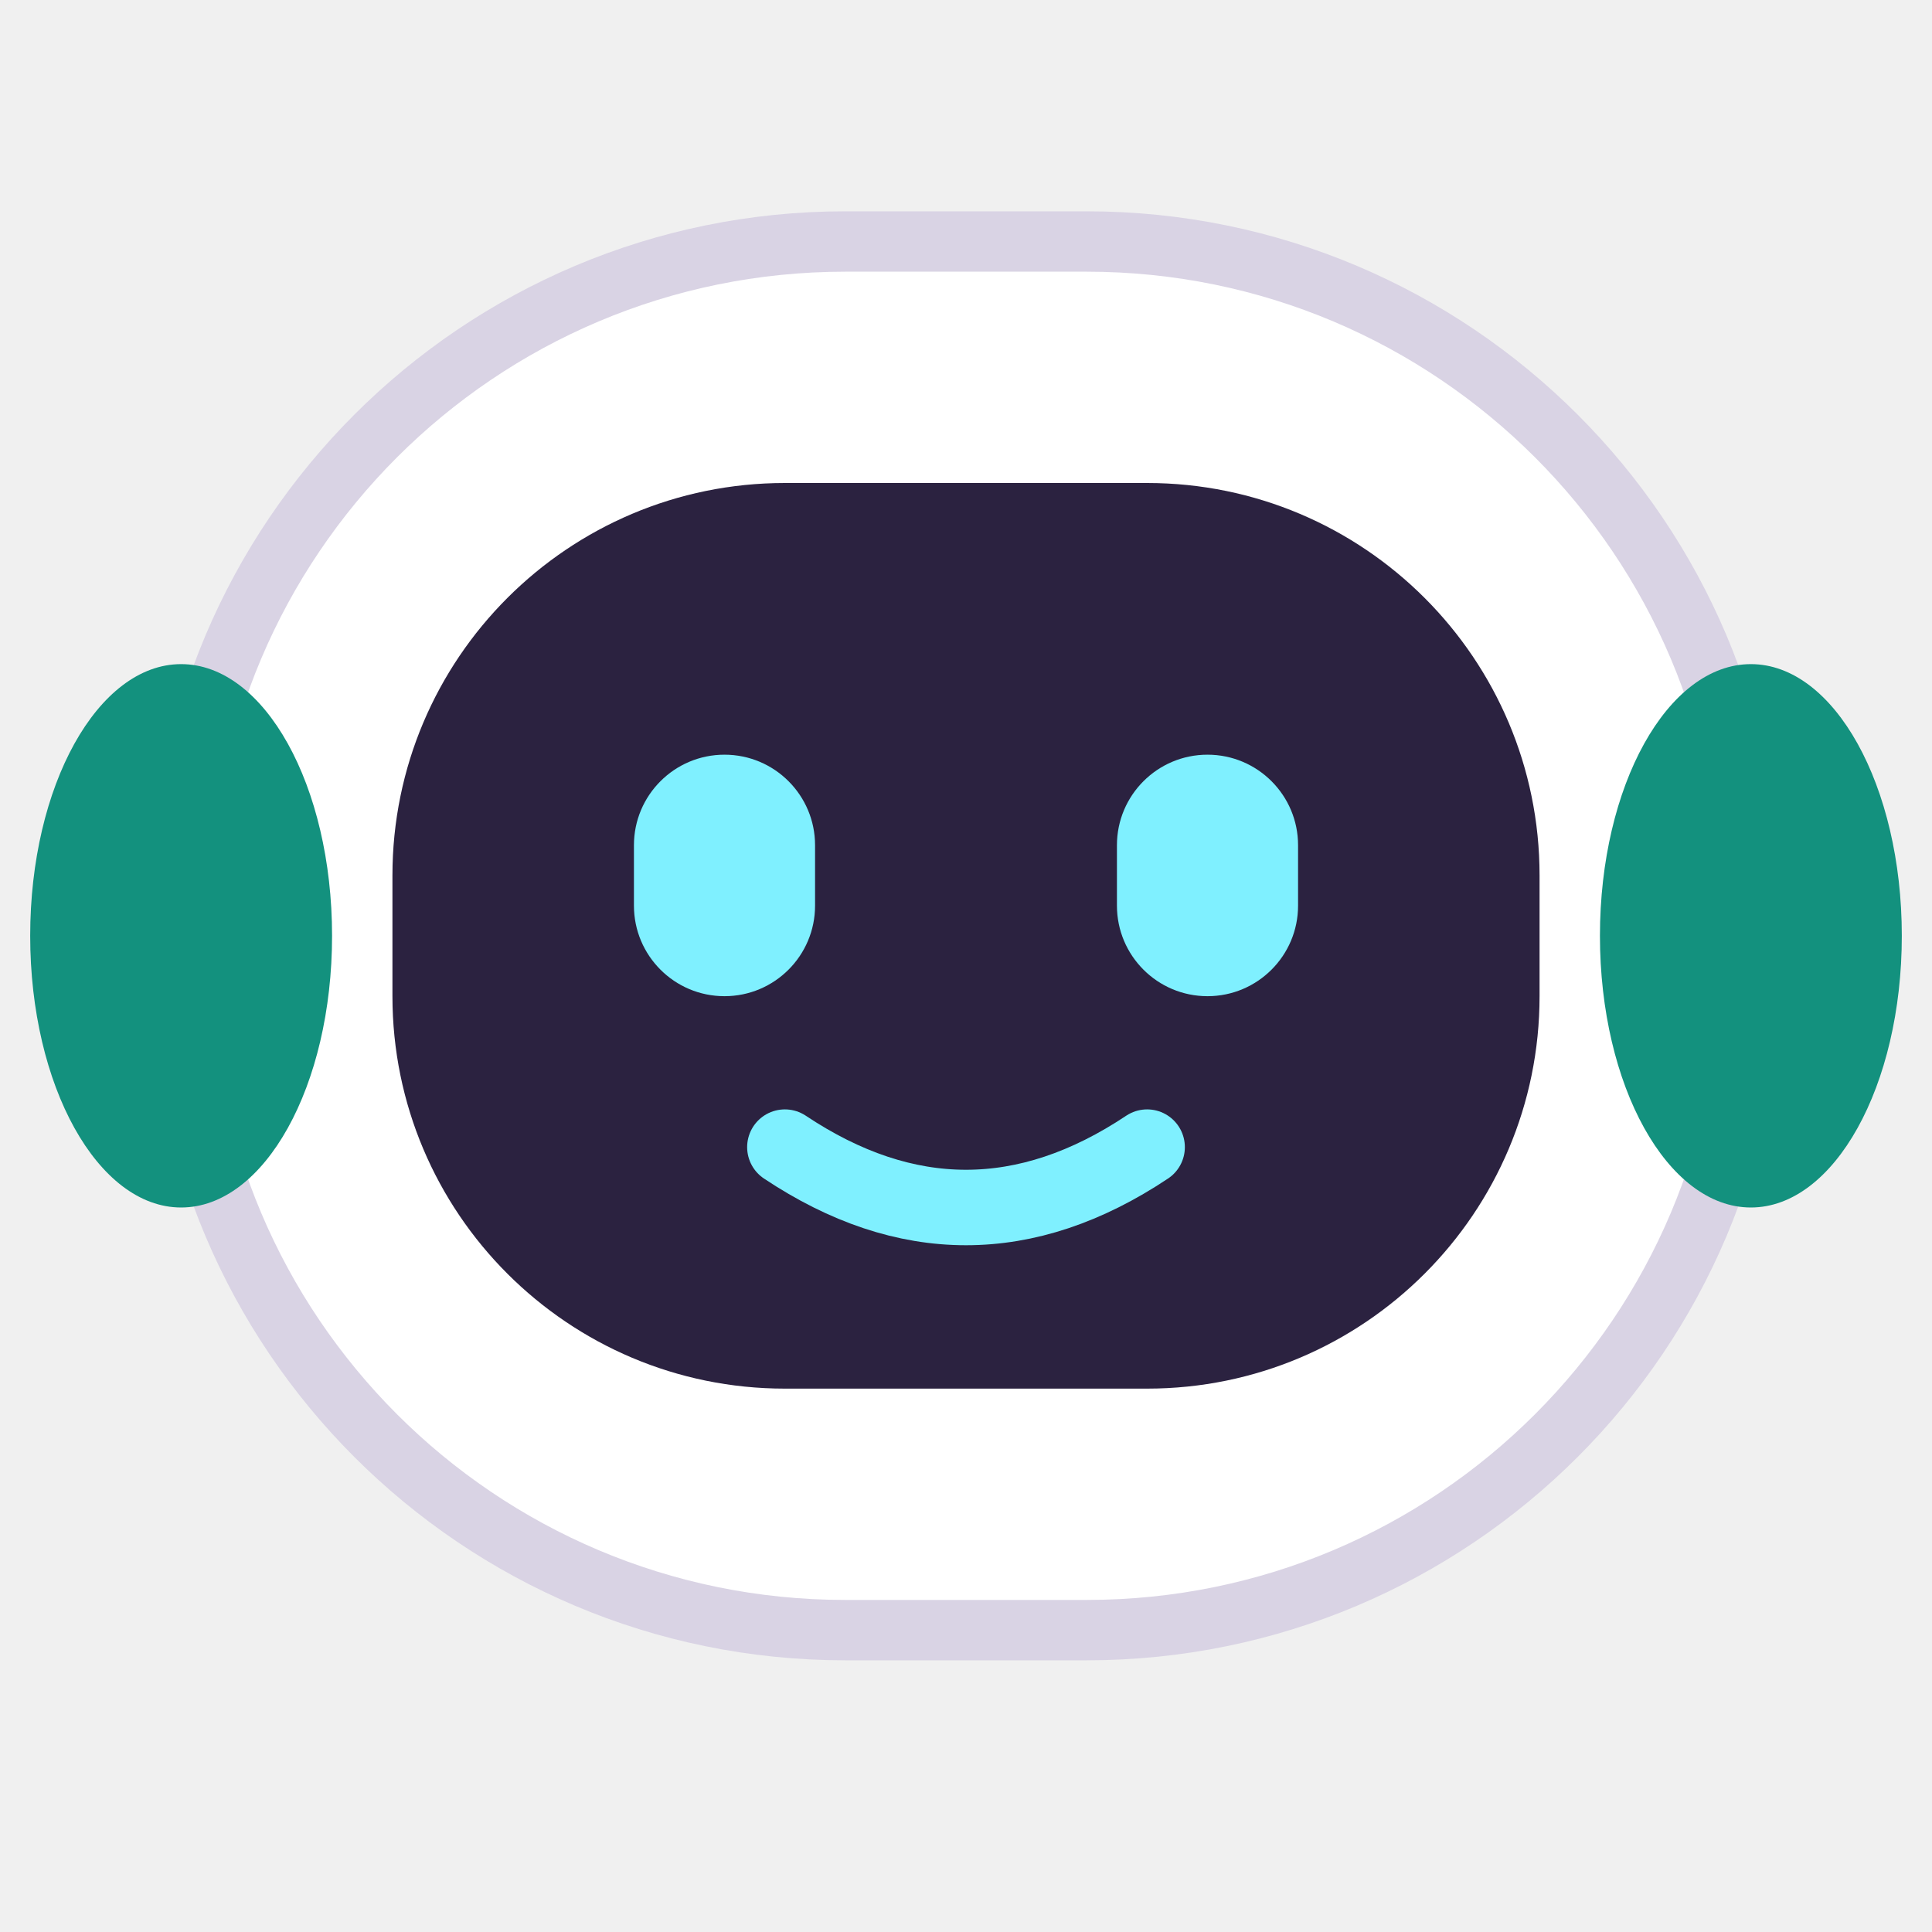
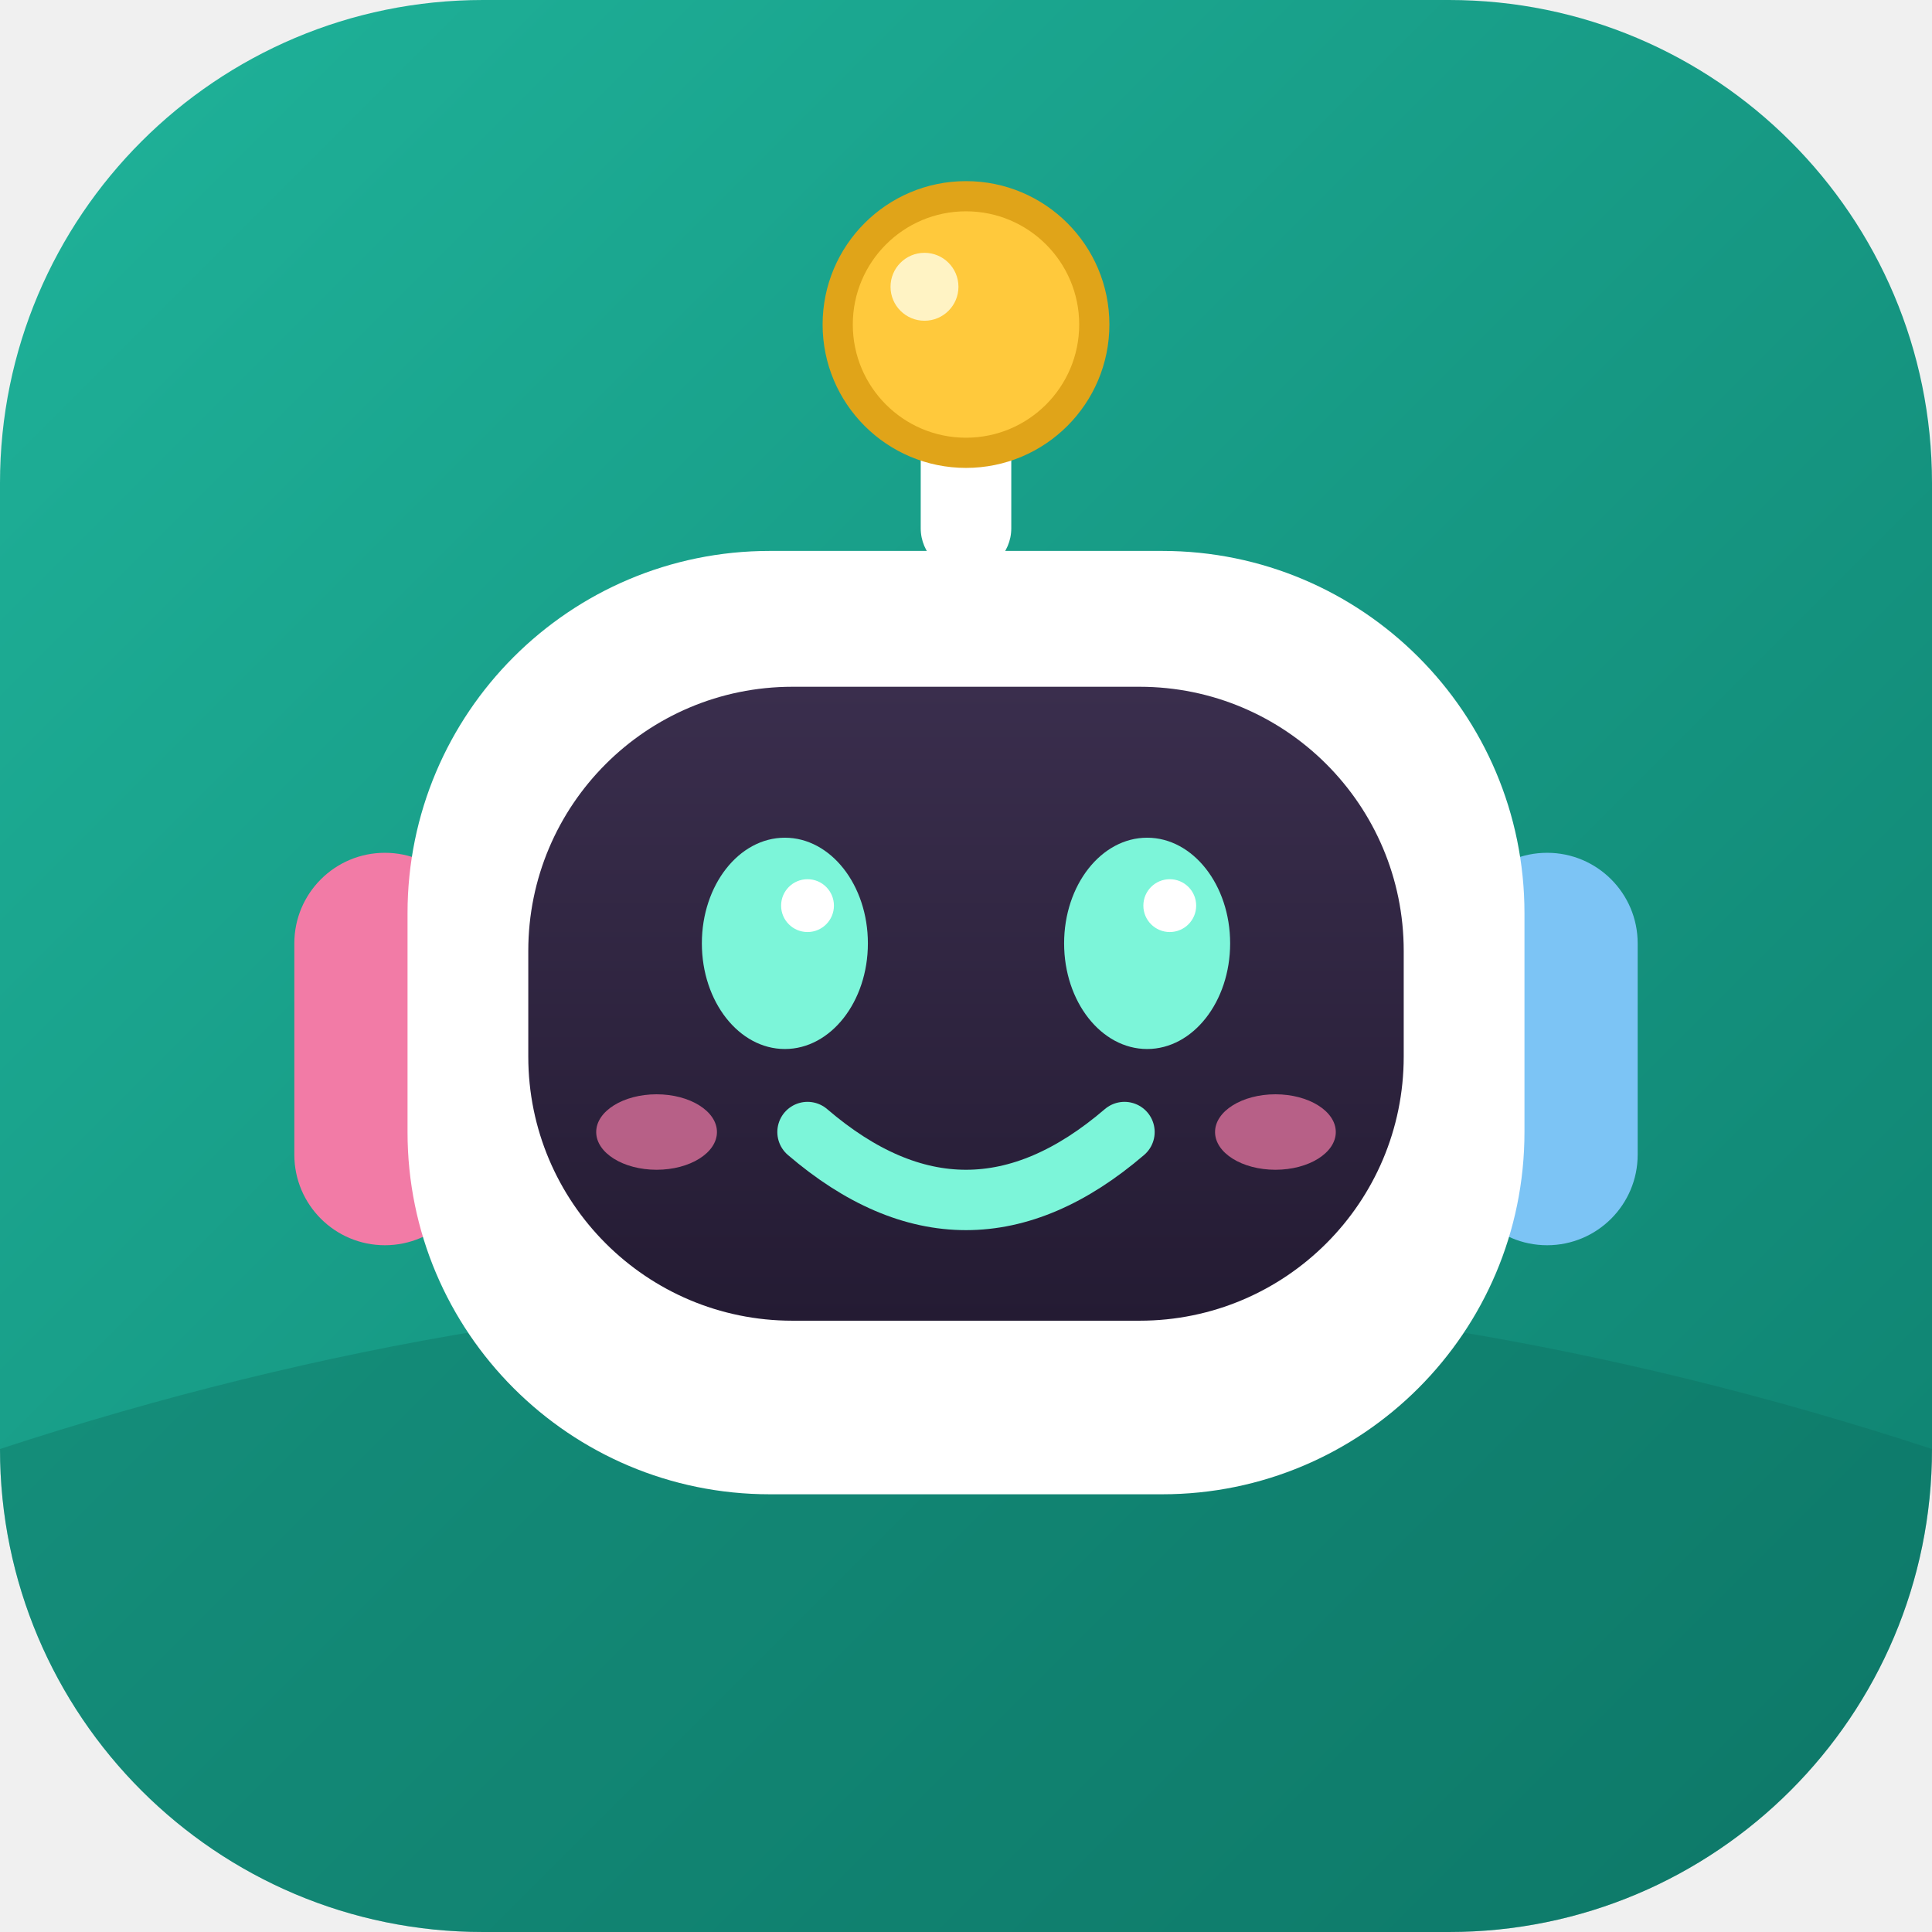
- <svg xmlns="http://www.w3.org/2000/svg" viewBox="0 0 64 64">
-   <rect x="6" y="8" width="52" height="46" rx="22" fill="#FFFFFF" stroke="#D9D3E4" stroke-width="2" />
-   <ellipse cx="6" cy="31" rx="5" ry="9" fill="#13917E" />
-   <ellipse cx="58" cy="31" rx="5" ry="9" fill="#13917E" />
-   <rect x="13" y="16" width="38" height="30" rx="13" fill="#2B2240" />
-   <rect x="21" y="25" width="6" height="8" rx="3" fill="#7FF0FF" />
-   <rect x="37" y="25" width="6" height="8" rx="3" fill="#7FF0FF" />
-   <path d="M26 38 Q32 42 38 38" stroke="#7FF0FF" stroke-width="2.5" fill="none" stroke-linecap="round" />
+ <svg xmlns="http://www.w3.org/2000/svg" viewBox="0 0 512 512">
+   <defs>
+     <linearGradient id="kiddo-tile" x1="0" y1="0" x2="1" y2="1">
+       <stop offset="0" stop-color="#1FB39A" />
+       <stop offset="1" stop-color="#0E7F6E" />
+     </linearGradient>
+     <linearGradient id="kiddo-screen" x1="0" y1="0" x2="0" y2="1">
+       <stop offset="0" stop-color="#3A2E4D" />
+       <stop offset="1" stop-color="#241B33" />
+     </linearGradient>
+     <clipPath id="kiddo-clip">
+       <rect width="512" height="512" rx="128" />
+     </clipPath>
+   </defs>
+   <rect width="512" height="512" rx="128" fill="url(#kiddo-tile)" />
+   <path d="M0 384 Q256 300 512 384 V512 H0Z" fill="#0C6B5D" opacity=".35" clip-path="url(#kiddo-clip)" />
+   <rect x="244" y="92" width="24" height="60" rx="12" fill="#FFFFFF" />
+   <circle cx="256" cy="86" r="34" fill="#FFC93C" stroke="#E0A419" stroke-width="8" />
+   <circle cx="245" cy="76" r="9" fill="#FFF3C4" />
+   <rect x="78" y="226" width="48" height="104" rx="24" fill="#F27BA6" />
+   <rect x="386" y="226" width="48" height="104" rx="24" fill="#7CC4F5" />
+   <rect x="108" y="146" width="296" height="250" rx="96" fill="#FFFFFF" />
+   <rect x="140" y="182" width="232" height="168" rx="70" fill="url(#kiddo-screen)" />
+   <ellipse cx="208" cy="250" rx="22" ry="28" fill="#7CF5D9" />
+   <ellipse cx="304" cy="250" rx="22" ry="28" fill="#7CF5D9" />
+   <circle cx="214" cy="240" r="7" fill="#FFFFFF" />
+   <circle cx="310" cy="240" r="7" fill="#FFFFFF" />
+   <path d="M214 300 Q256 336 298 300" fill="none" stroke="#7CF5D9" stroke-width="16" stroke-linecap="round" />
+   <ellipse cx="174" cy="300" rx="16" ry="10" fill="#F27BA6" opacity=".7" />
+   <ellipse cx="338" cy="300" rx="16" ry="10" fill="#F27BA6" opacity=".7" />
</svg>
